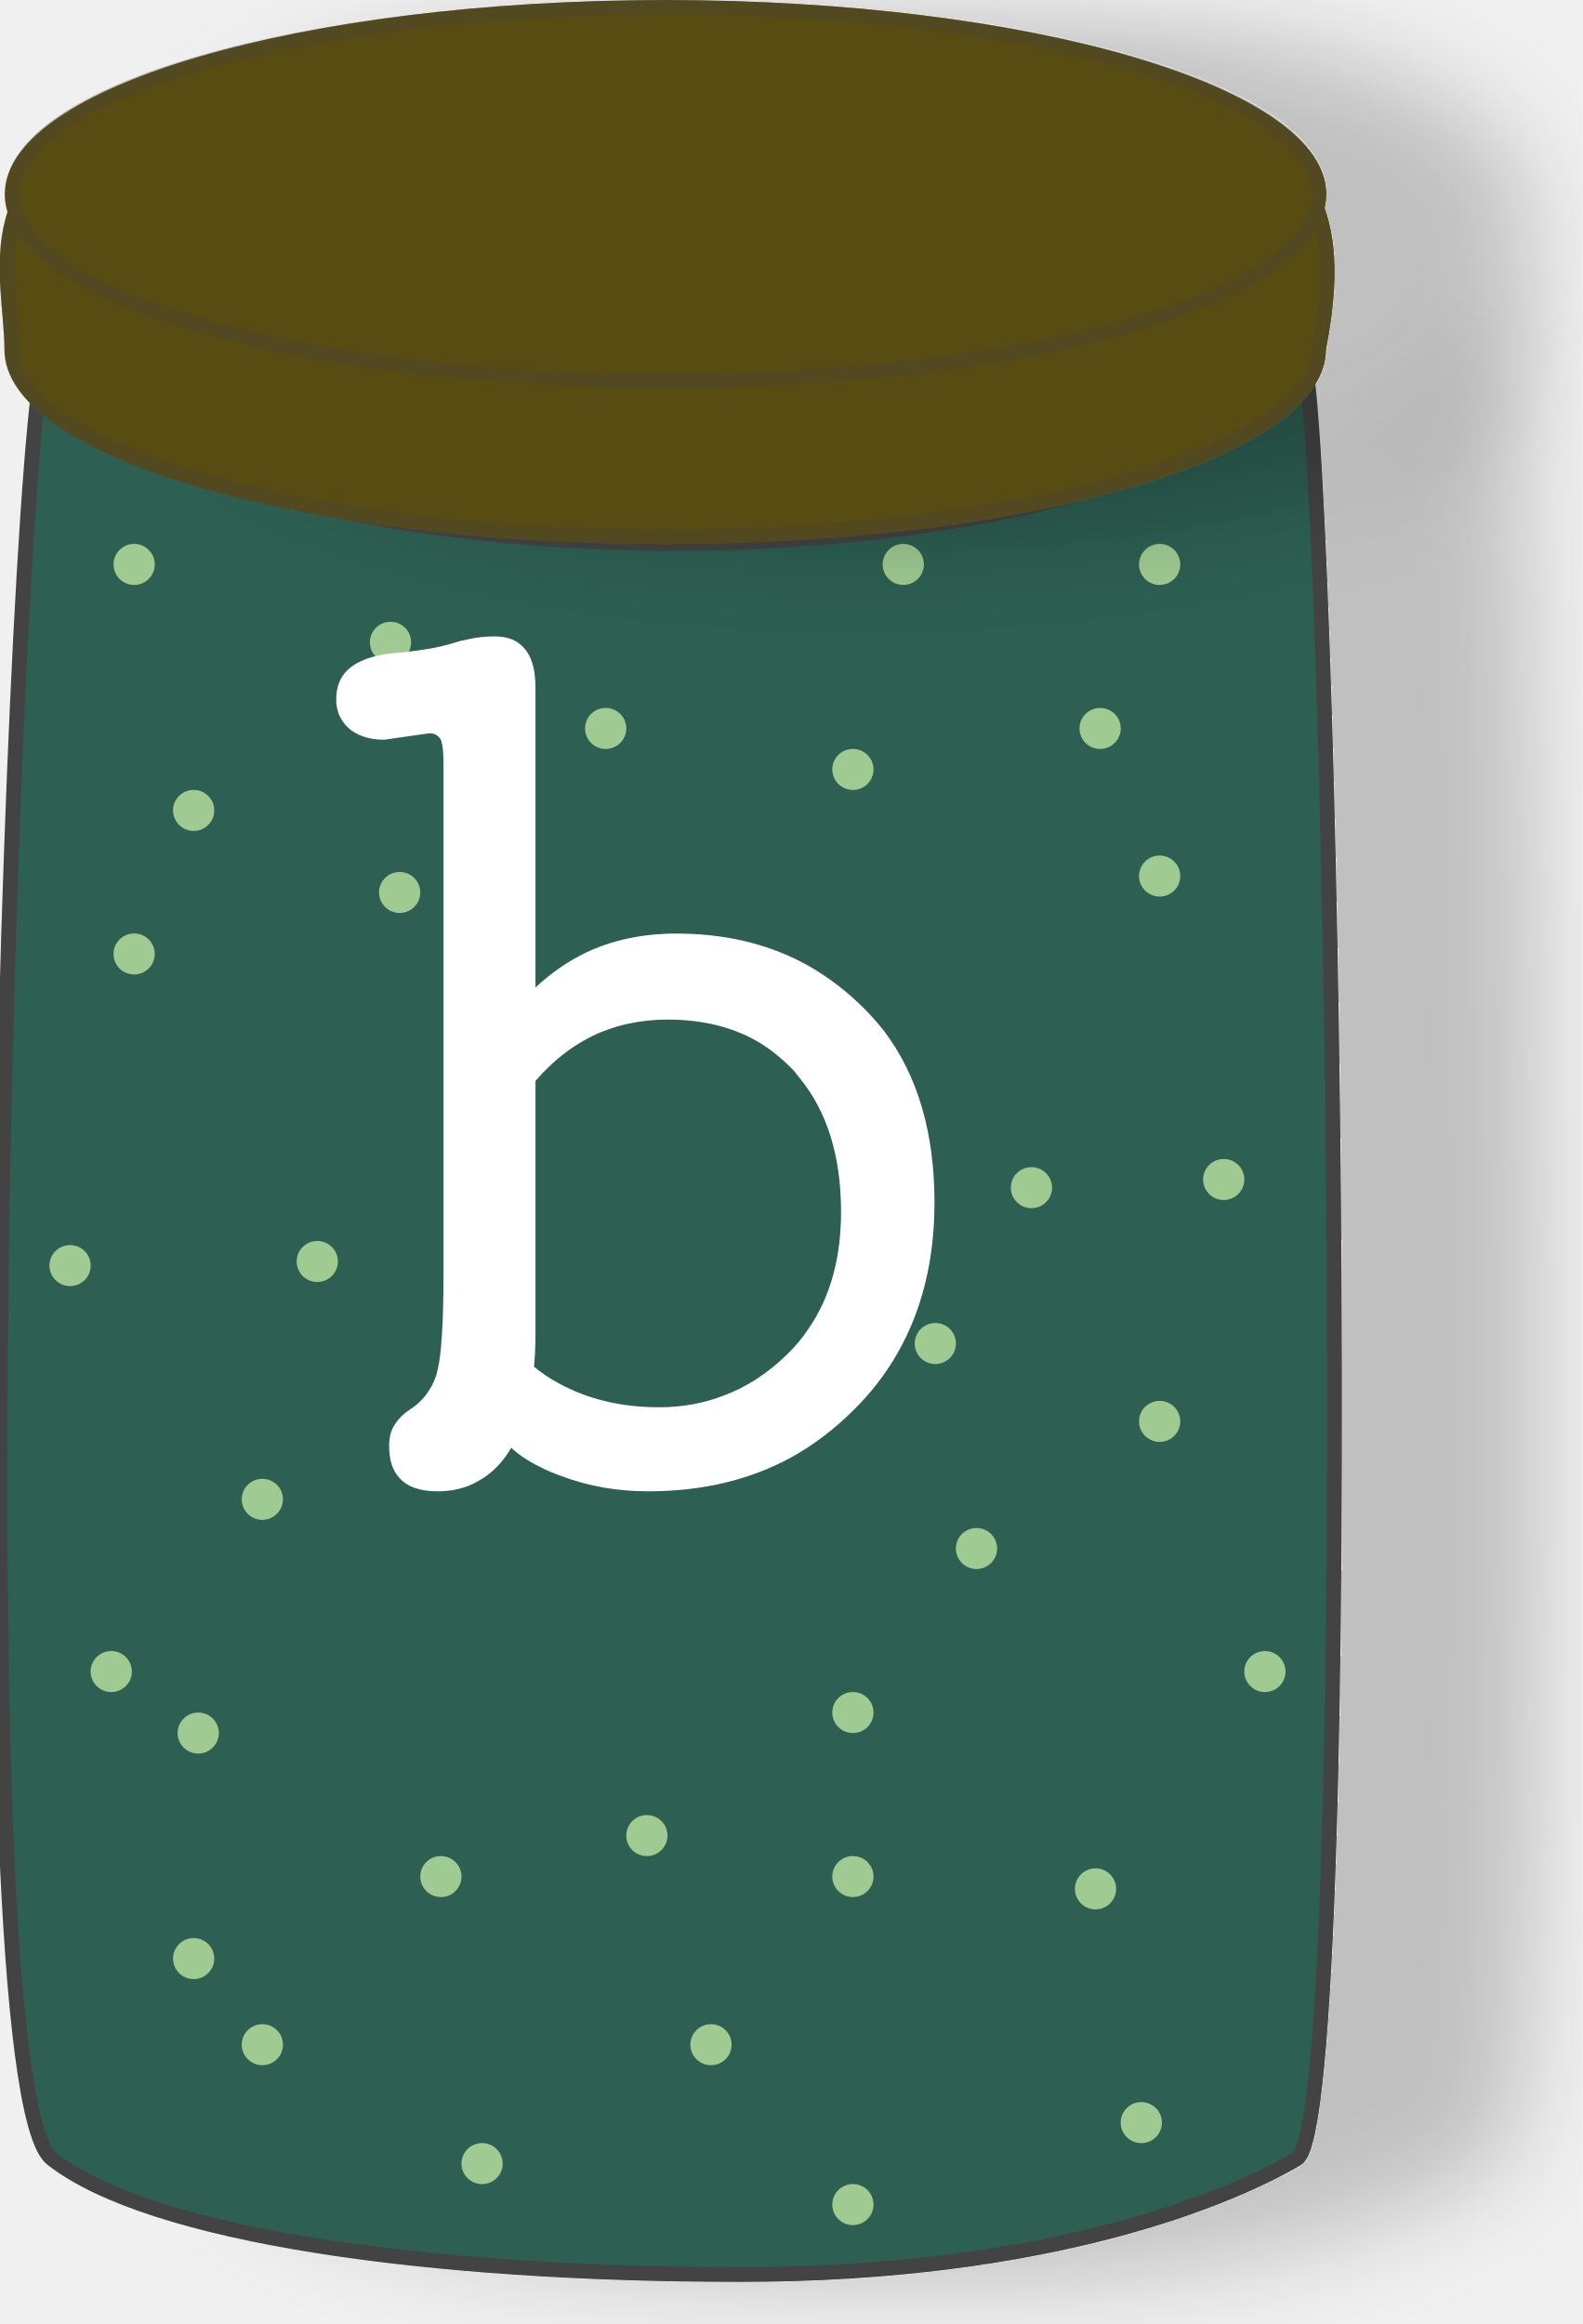
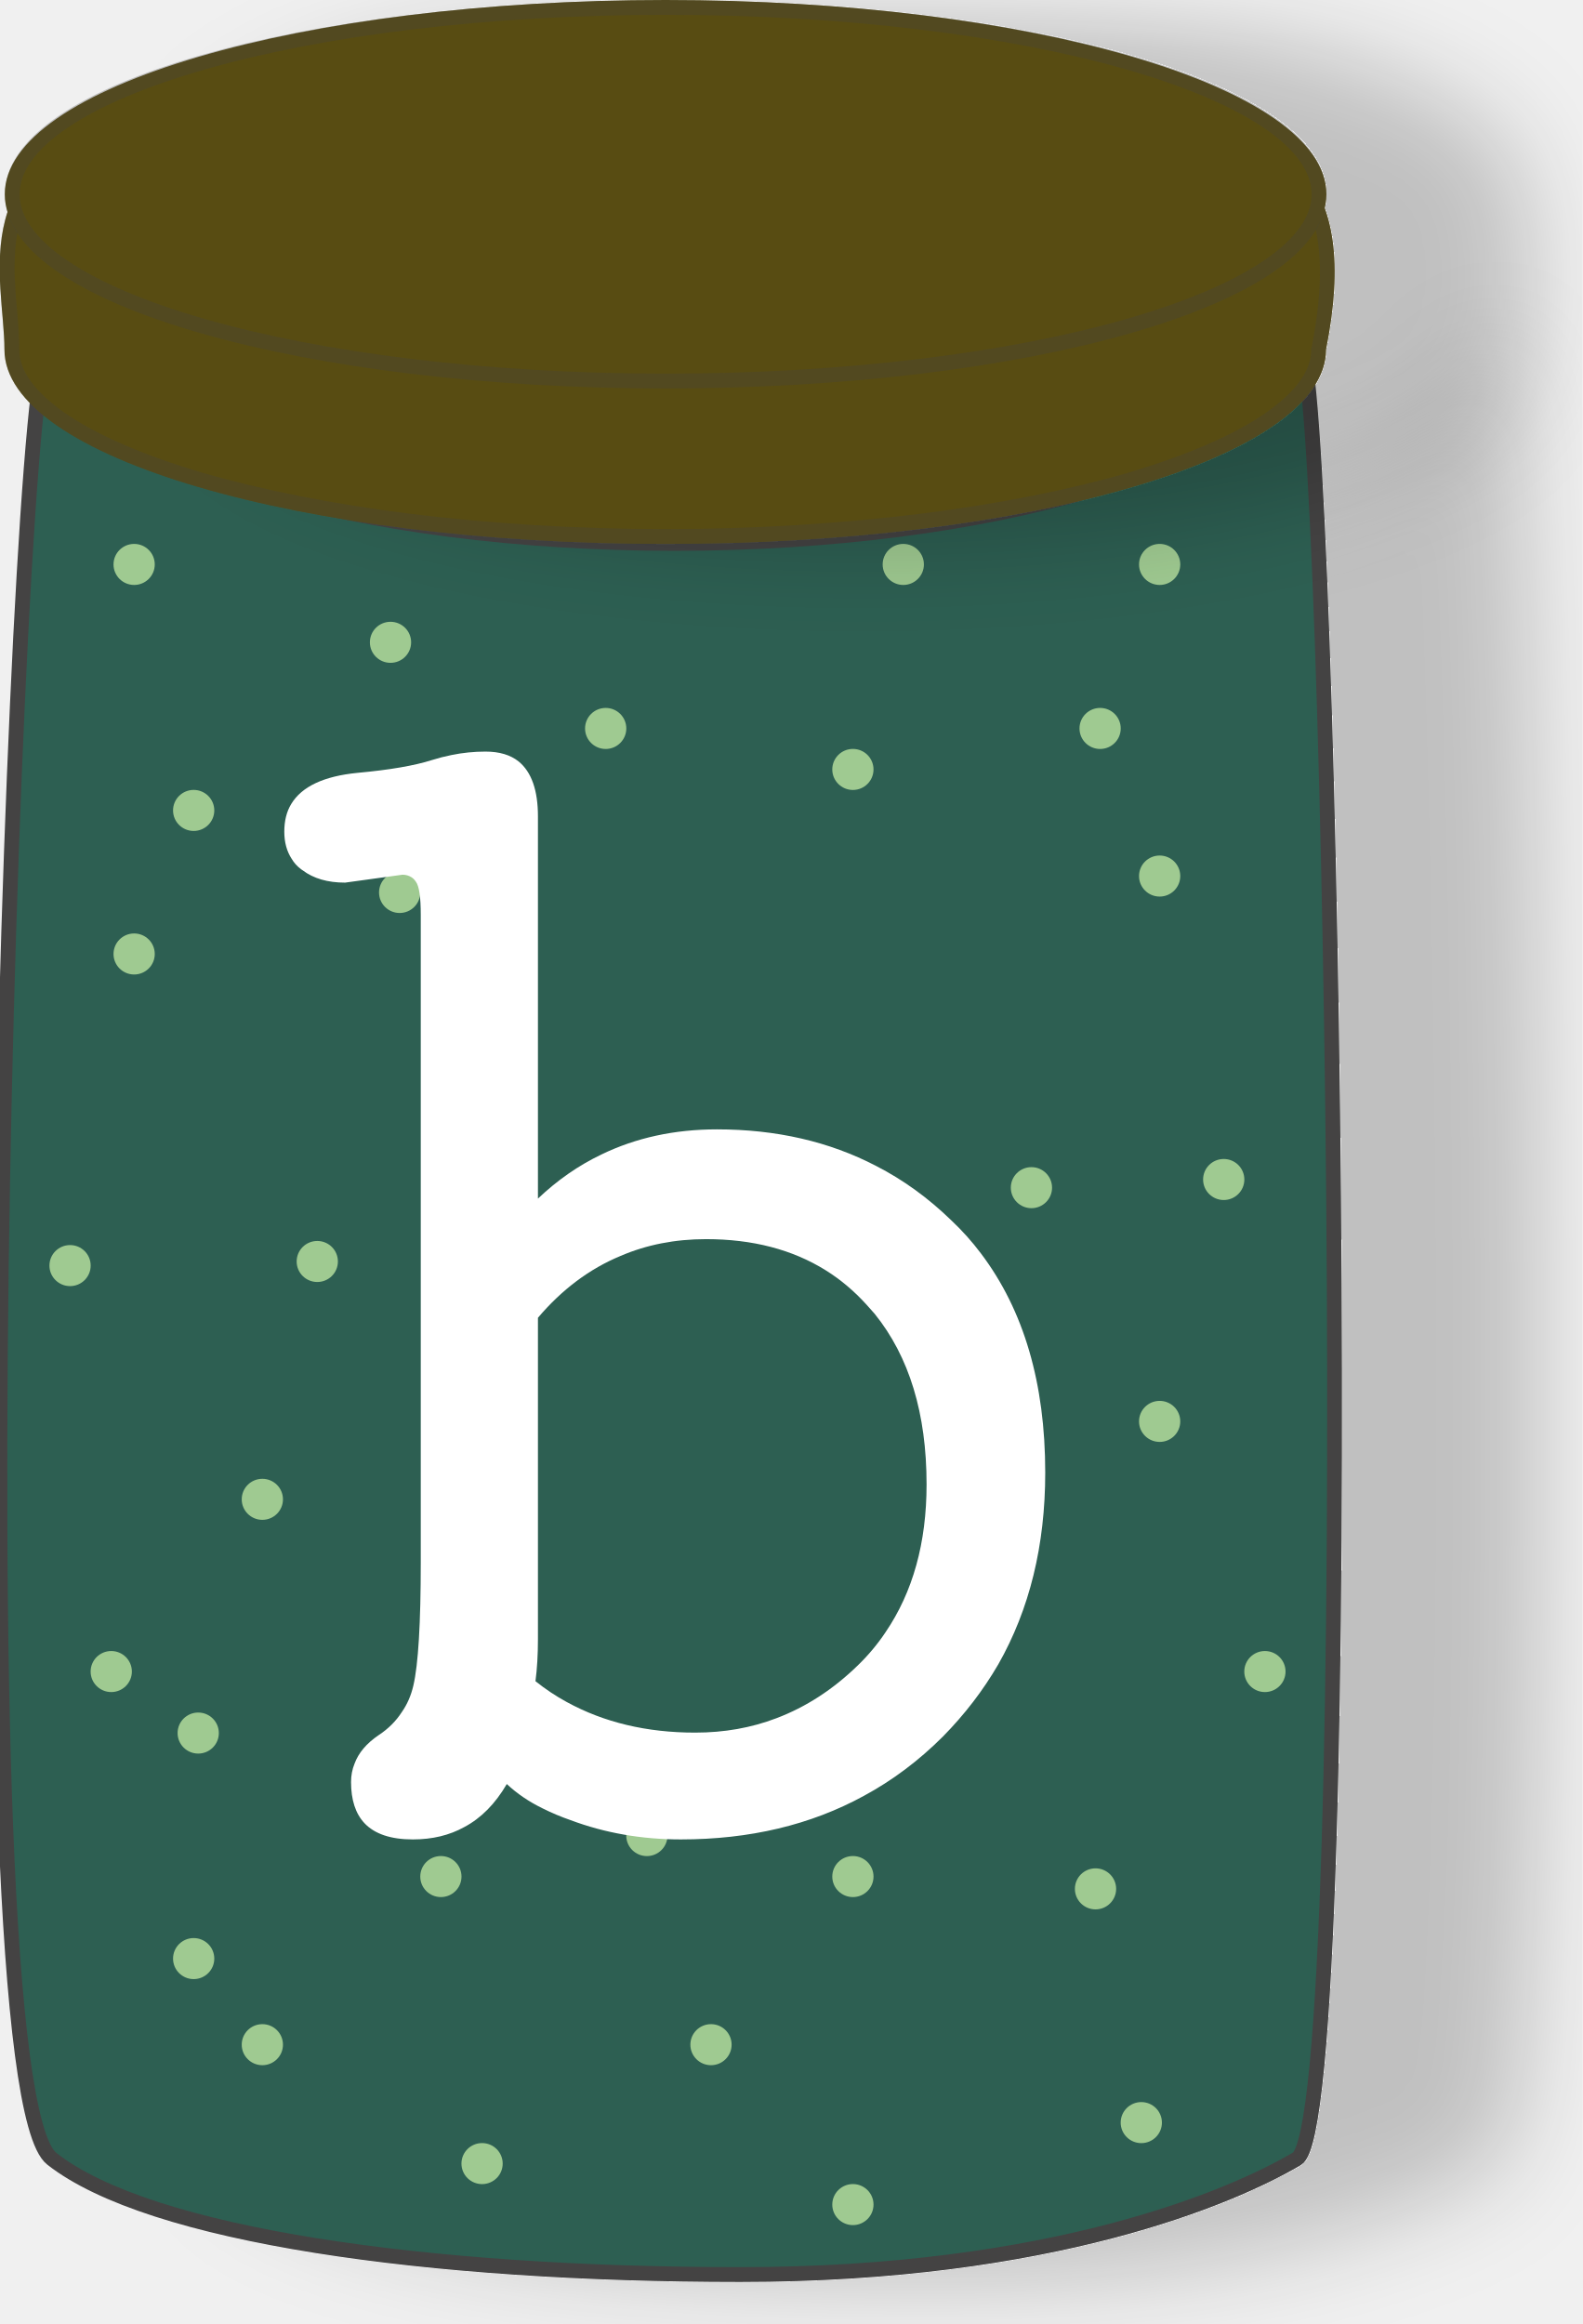
<svg xmlns="http://www.w3.org/2000/svg" width="32" height="47" viewBox="0 0 32 47" fill="none">
  <defs>
    <filter id="filter_70_213_dd" x="-0.152" y="3.85" width="34.303" height="45.3" filterUnits="userSpaceOnUse" color-interpolation-filters="sRGB">
      <feFlood flood-opacity="0" result="BackgroundImageFix" />
      <feColorMatrix in="SourceAlpha" type="matrix" values="0 0 0 0 0 0 0 0 0 0 0 0 0 0 0 0 0 0 127 0" result="hardAlpha" />
      <feOffset dx="4" dy="0" />
      <feGaussianBlur stdDeviation="1" />
      <feComposite in2="hardAlpha" operator="out" k2="-1" k3="1" />
      <feColorMatrix type="matrix" values="0 0 0 0 0 0 0 0 0 0 0 0 0 0 0 0 0 0 0.2 0" />
      <feBlend mode="normal" in2="BackgroundImageFix" result="effect_dropShadow_1" />
      <feBlend mode="normal" in="SourceGraphic" in2="effect_dropShadow_1" result="shape" />
    </filter>
    <filter id="filter_70_248_dd" x="0" y="-3" width="34" height="17" filterUnits="userSpaceOnUse" color-interpolation-filters="sRGB">
      <feFlood flood-opacity="0" result="BackgroundImageFix" />
      <feColorMatrix in="SourceAlpha" type="matrix" values="0 0 0 0 0 0 0 0 0 0 0 0 0 0 0 0 0 0 127 0" result="hardAlpha" />
      <feOffset dx="4" dy="0" />
      <feGaussianBlur stdDeviation="1" />
      <feComposite in2="hardAlpha" operator="out" k2="-1" k3="1" />
      <feColorMatrix type="matrix" values="0 0 0 0 0 0 0 0 0 0 0 0 0 0 0 0 0 0 0.2 0" />
      <feBlend mode="normal" in2="BackgroundImageFix" result="effect_dropShadow_1" />
      <feBlend mode="normal" in="SourceGraphic" in2="effect_dropShadow_1" result="shape" />
    </filter>
    <clipPath id="clip70_212">
-       <rect id="банка5" width="32" height="47" fill="white" fill-opacity="0" />
+       <rect id="bankaB" width="32" height="47" fill="white" fill-opacity="0" />
    </clipPath>
  </defs>
-   <rect id="банка5" width="32" height="47" fill="#FFFFFF" fill-opacity="0" />
+   <rect id="bankaB" width="32" height="47" fill="#FFFFFF" fill-opacity="0" />
  <g clip-path="url(#clip70_212)">
    <g filter="url(#filter_70_213_dd)">
      <path id="Прямоугольник 32" d="M1.05 7.1C1.71 9.43 7.34 10.99 13.64 10.99C19.93 10.99 25.57 9.43 26.23 7.1C26.89 4.77 27.55 42.88 26.23 43.66C24.91 44.44 21.26 46 14.97 46C8.67 46 3.04 45.22 1.05 43.66C-0.94 42.11 0.38 4.77 1.05 7.1Z" fill="#2D5F52" fill-opacity="1" fill-rule="evenodd" />
      <path id="Прямоугольник 32" d="M26.23 43.66C24.91 44.44 21.26 46 14.97 46C8.67 46 3.04 45.22 1.05 43.66C-0.94 42.11 0.38 4.77 1.05 7.1C1.71 9.43 7.34 10.99 13.64 10.99C19.93 10.99 25.57 9.43 26.23 7.1C26.89 4.77 27.55 42.88 26.23 43.66Z" stroke="#444343" stroke-opacity="1" stroke-width="0.3" />
    </g>
    <ellipse id="Эллипс 15" cx="5.306" cy="41.351" rx="0.417" ry="0.415" fill="#9FCA91" fill-opacity="1" />
    <ellipse id="Эллипс 15" cx="19.75" cy="31.317" rx="0.417" ry="0.415" fill="#9FCA91" fill-opacity="1" />
    <ellipse id="Эллипс 15" cx="22.157" cy="38.2" rx="0.417" ry="0.415" fill="#9FCA91" fill-opacity="1" />
    <ellipse id="Эллипс 15" cx="14.38" cy="41.351" rx="0.417" ry="0.415" fill="#9FCA91" fill-opacity="1" />
    <ellipse id="Эллипс 15" cx="4.009" cy="35.049" rx="0.417" ry="0.415" fill="#9FCA91" fill-opacity="1" />
    <ellipse id="Эллипс 15" cx="23.454" cy="28.746" rx="0.417" ry="0.415" fill="#9FCA91" fill-opacity="1" />
    <ellipse id="Эллипс 15" cx="20.861" cy="24.019" rx="0.417" ry="0.415" fill="#9FCA91" fill-opacity="1" />
    <ellipse id="Эллипс 15" cx="18.917" cy="27.171" rx="0.417" ry="0.415" fill="#9FCA91" fill-opacity="1" />
    <ellipse id="Эллипс 15" cx="1.417" cy="25.595" rx="0.417" ry="0.415" fill="#9FCA91" fill-opacity="1" />
    <ellipse id="Эллипс 15" cx="2.713" cy="19.293" rx="0.417" ry="0.415" fill="#9FCA91" fill-opacity="1" />
    <ellipse id="Эллипс 15" cx="17.25" cy="34.634" rx="0.417" ry="0.415" fill="#9FCA91" fill-opacity="1" />
    <ellipse id="Эллипс 15" cx="5.306" cy="30.322" rx="0.417" ry="0.415" fill="#9FCA91" fill-opacity="1" />
    <ellipse id="Эллипс 15" cx="23.454" cy="17.717" rx="0.417" ry="0.415" fill="#9FCA91" fill-opacity="1" />
    <ellipse id="Эллипс 15" cx="23.454" cy="11.415" rx="0.417" ry="0.415" fill="#9FCA91" fill-opacity="1" />
    <ellipse id="Эллипс 15" cx="18.269" cy="11.415" rx="0.417" ry="0.415" fill="#9FCA91" fill-opacity="1" />
    <ellipse id="Эллипс 15" cx="12.25" cy="14.732" rx="0.417" ry="0.415" fill="#9FCA91" fill-opacity="1" />
    <ellipse id="Эллипс 15" cx="7.898" cy="12.99" rx="0.417" ry="0.415" fill="#9FCA91" fill-opacity="1" />
    <ellipse id="Эллипс 15" cx="2.713" cy="11.415" rx="0.417" ry="0.415" fill="#9FCA91" fill-opacity="1" />
    <ellipse id="Эллипс 15" cx="13.083" cy="37.122" rx="0.417" ry="0.415" fill="#9FCA91" fill-opacity="1" />
    <ellipse id="Эллипс 15" cx="9.75" cy="43.756" rx="0.417" ry="0.415" fill="#9FCA91" fill-opacity="1" />
    <ellipse id="Эллипс 15" cx="17.25" cy="44.585" rx="0.417" ry="0.415" fill="#9FCA91" fill-opacity="1" />
    <ellipse id="Эллипс 15" cx="23.083" cy="42.927" rx="0.417" ry="0.415" fill="#9FCA91" fill-opacity="1" />
    <ellipse id="Эллипс 15" cx="8.917" cy="37.951" rx="0.417" ry="0.415" fill="#9FCA91" fill-opacity="1" />
    <ellipse id="Эллипс 15" cx="17.25" cy="37.951" rx="0.417" ry="0.415" fill="#9FCA91" fill-opacity="1" />
    <ellipse id="Эллипс 15" cx="25.583" cy="33.805" rx="0.417" ry="0.415" fill="#9FCA91" fill-opacity="1" />
    <ellipse id="Эллипс 15" cx="24.75" cy="23.854" rx="0.417" ry="0.415" fill="#9FCA91" fill-opacity="1" />
    <ellipse id="Эллипс 15" cx="8.083" cy="18.049" rx="0.417" ry="0.415" fill="#9FCA91" fill-opacity="1" />
    <ellipse id="Эллипс 15" cx="2.25" cy="33.805" rx="0.417" ry="0.415" fill="#9FCA91" fill-opacity="1" />
    <ellipse id="Эллипс 15" cx="3.917" cy="39.61" rx="0.417" ry="0.415" fill="#9FCA91" fill-opacity="1" />
    <ellipse id="Эллипс 15" cx="6.417" cy="25.512" rx="0.417" ry="0.415" fill="#9FCA91" fill-opacity="1" />
    <ellipse id="Эллипс 15" cx="3.917" cy="16.39" rx="0.417" ry="0.415" fill="#9FCA91" fill-opacity="1" />
    <ellipse id="Эллипс 15" cx="22.25" cy="14.732" rx="0.417" ry="0.415" fill="#9FCA91" fill-opacity="1" />
    <ellipse id="Эллипс 15" cx="17.25" cy="15.561" rx="0.417" ry="0.415" fill="#9FCA91" fill-opacity="1" />
    <g filter="url(#filter_70_248_dd)">
      <path id="Эллипс 14" d="M0.09 7.07C0.09 5.67 -0.81 3.05 2.91 2.35C4.98 1.96 10.81 3.14 13.46 3.14C20.84 3.14 28.23 6.1e-5 26.82 7.07C26.82 9.24 20.84 11 13.46 11C6.08 11 0.09 9.24 0.09 7.07Z" fill="#584C12" fill-opacity="1" fill-rule="evenodd" />
-       <path id="Эллипс 14" d="M26.82 7.07C26.82 9.24 20.84 11 13.46 11C6.08 11 0.09 9.24 0.09 7.07C0.09 6.85 0.07 6.61 0.05 6.36C-0.08 4.92 -0.25 2.94 2.91 2.35C4.12 2.12 6.62 2.43 9.01 2.73C10.71 2.94 12.36 3.14 13.46 3.14C15.33 3.14 17.2 2.94 18.92 2.75C24.02 2.2 27.87 1.79 26.82 7.07ZM26.52 7.04L26.52 7.07L26.52 7.07Q26.52 7.71 25.6 8.35Q24.63 9.03 22.82 9.56Q21 10.09 18.62 10.39Q16.16 10.7 13.46 10.7Q10.76 10.7 8.29 10.39Q5.92 10.09 4.09 9.56Q2.29 9.03 1.31 8.35Q0.39 7.71 0.39 7.07L0.39 7.07Q0.39 6.84 0.35 6.33Q0.32 5.97 0.31 5.78Q0.29 5.47 0.3 5.22Q0.32 4.6 0.52 4.16Q0.58 4.04 0.65 3.92Q0.88 3.55 1.28 3.27Q1.91 2.84 2.96 2.65Q3.73 2.5 5.49 2.64Q6.2 2.7 7.18 2.81Q7.77 2.88 8.97 3.02Q10.66 3.23 11.43 3.31Q12.71 3.44 13.46 3.44Q14.71 3.44 16.27 3.31Q17.19 3.24 18.95 3.05Q20.21 2.91 20.79 2.86Q21.76 2.77 22.46 2.75Q24.15 2.7 25.08 3.01Q25.59 3.18 25.93 3.46Q26.04 3.55 26.13 3.66Q26.34 3.9 26.47 4.2Q26.89 5.19 26.53 7.01L26.52 7.04Z" fill="#444443" fill-opacity="0.286" fill-rule="evenodd" />
+       <path id="Эллипс 14" d="M26.82 7.07C26.82 9.24 20.84 11 13.46 11C6.08 11 0.09 9.24 0.09 7.07C0.09 6.85 0.07 6.61 0.05 6.36C-0.08 4.92 -0.25 2.94 2.91 2.35C4.12 2.12 6.62 2.43 9.01 2.73C10.71 2.94 12.36 3.14 13.46 3.14C15.33 3.14 17.2 2.94 18.92 2.75C24.02 2.2 27.87 1.79 26.82 7.07ZM26.52 7.04L26.52 7.07L26.52 7.07C26.52 7.5 26.21 7.92 25.6 8.35C24.95 8.8 24.02 9.2 22.82 9.56C21.61 9.91 20.2 10.19 18.62 10.39C16.98 10.59 15.26 10.7 13.46 10.7C11.66 10.7 9.93 10.59 8.29 10.39C6.71 10.19 5.31 9.91 4.09 9.56C2.89 9.2 1.96 8.8 1.31 8.35C0.7 7.92 0.39 7.5 0.39 7.07L0.39 7.07C0.39 6.92 0.38 6.67 0.35 6.33C0.33 6.09 0.31 5.91 0.31 5.78C0.29 5.57 0.29 5.39 0.3 5.22C0.31 4.81 0.39 4.46 0.52 4.16C0.56 4.08 0.6 4 0.65 3.92C0.8 3.67 1.01 3.45 1.28 3.27C1.7 2.99 2.26 2.78 2.96 2.65C3.47 2.55 4.32 2.55 5.49 2.64C5.97 2.68 6.53 2.74 7.18 2.81C7.58 2.85 8.17 2.93 8.97 3.02C10.1 3.16 10.92 3.26 11.43 3.31C12.28 3.4 12.96 3.44 13.46 3.44C14.29 3.44 15.23 3.4 16.27 3.31C16.88 3.26 17.78 3.18 18.95 3.05C19.79 2.96 20.4 2.9 20.79 2.86C21.44 2.8 22 2.77 22.46 2.75C23.59 2.71 24.46 2.8 25.08 3.01C25.42 3.12 25.71 3.27 25.93 3.46C26 3.52 26.07 3.59 26.13 3.66C26.27 3.82 26.38 4 26.47 4.2C26.75 4.86 26.77 5.8 26.53 7.01L26.52 7.04Z" fill="#444443" fill-opacity="0.286" fill-rule="evenodd" />
      <ellipse id="Эллипс 14" cx="13.462" cy="3.928" rx="13.365" ry="3.928" fill="#584C12" fill-opacity="1" />
      <ellipse id="Эллипс 14" cx="13.462" cy="3.928" rx="13.215" ry="3.778" stroke="#444443" stroke-opacity="0.286" stroke-width="0.3" />
    </g>
-     <path id="b" d="M9.66 29.96Q10.07 29.74 10.34 29.28Q10.58 29.5 10.91 29.66Q11.12 29.77 11.35 29.85Q12.17 30.16 13.11 30.16Q14.75 30.16 16.01 29.47Q16.69 29.09 17.26 28.52Q17.79 28 18.15 27.37Q18.9 26.06 18.9 24.32Q18.9 22.2 17.88 20.85Q17.66 20.57 17.4 20.32Q16.85 19.79 16.2 19.45Q15.09 18.88 13.68 18.88Q12.66 18.88 11.84 19.27Q11.29 19.54 10.83 19.97L10.83 13.9Q10.83 13.28 10.52 13.03Q10.33 12.87 10 12.87Q9.72 12.87 9.46 12.93Q9.3 12.96 9.15 13.01Q8.74 13.14 7.96 13.21Q7.16 13.29 6.91 13.7Q6.8 13.89 6.8 14.14Q6.8 14.39 6.92 14.57Q6.98 14.67 7.07 14.74Q7.08 14.75 7.09 14.76Q7.36 14.96 7.77 14.96L8.68 14.83Q8.76 14.83 8.82 14.86Q8.86 14.89 8.9 14.93Q8.97 15.04 8.97 15.46L8.97 25.75Q8.97 27.21 8.85 27.71Q8.8 27.94 8.67 28.13Q8.53 28.35 8.3 28.5Q8.01 28.69 7.91 28.96Q7.87 29.09 7.87 29.24Q7.87 29.67 8.08 29.89Q8.32 30.16 8.85 30.16Q9.31 30.16 9.66 29.96ZM11.29 27.97Q11.03 27.83 10.8 27.64Q10.83 27.34 10.83 26.98L10.83 21.86Q11.41 21.19 12.14 20.88Q12.77 20.62 13.5 20.62Q14.61 20.62 15.4 21.11Q15.76 21.34 16.06 21.66Q16.12 21.73 16.18 21.81Q17.01 22.83 17.01 24.51Q17.01 25.91 16.36 26.86Q16.17 27.15 15.92 27.39Q15.33 27.97 14.62 28.23Q14.02 28.46 13.33 28.46Q12.18 28.46 11.29 27.97Z" fill="#FFFFFF" fill-opacity="1" fill-rule="evenodd" />
+     <path id="b" d="M9.39 36.95Q9.9 36.68 10.25 36.08Q10.56 36.37 10.97 36.57Q11.25 36.71 11.54 36.81Q12.58 37.2 13.77 37.2Q15.86 37.2 17.47 36.32Q18.34 35.85 19.07 35.12Q19.73 34.45 20.19 33.66Q21.14 31.99 21.14 29.78Q21.14 27.07 19.84 25.35Q19.57 24.99 19.24 24.68Q18.54 24 17.72 23.58Q16.3 22.84 14.5 22.84Q13.21 22.84 12.16 23.35Q11.47 23.68 10.88 24.24L10.88 16.51Q10.88 15.72 10.49 15.4Q10.24 15.2 9.82 15.2Q9.47 15.2 9.13 15.27Q8.93 15.31 8.74 15.37Q8.21 15.54 7.23 15.63Q6.21 15.73 5.89 16.26Q5.75 16.49 5.75 16.82Q5.75 17.14 5.9 17.37Q5.97 17.49 6.09 17.58Q6.1 17.59 6.12 17.6Q6.45 17.85 6.98 17.85L8.14 17.69Q8.24 17.69 8.32 17.74Q8.37 17.77 8.41 17.83Q8.51 17.96 8.51 18.5L8.51 31.59Q8.51 33.45 8.36 34.09Q8.29 34.39 8.13 34.62Q7.95 34.9 7.66 35.09Q7.29 35.34 7.17 35.67Q7.1 35.84 7.1 36.04Q7.1 36.58 7.37 36.87Q7.68 37.2 8.35 37.2Q8.94 37.2 9.39 36.95ZM11.46 34.42Q11.13 34.24 10.83 34Q10.88 33.62 10.88 33.15L10.88 26.65Q11.61 25.79 12.55 25.4Q13.34 25.06 14.28 25.06Q15.69 25.06 16.7 25.69Q17.15 25.97 17.53 26.39Q17.61 26.48 17.69 26.57Q18.74 27.87 18.74 30.02Q18.74 31.79 17.91 33.01Q17.67 33.37 17.35 33.68Q16.6 34.41 15.7 34.75Q14.94 35.04 14.06 35.04Q12.59 35.04 11.46 34.42Z" fill="#FFFFFF" fill-opacity="1" fill-rule="evenodd" />
  </g>
</svg>
